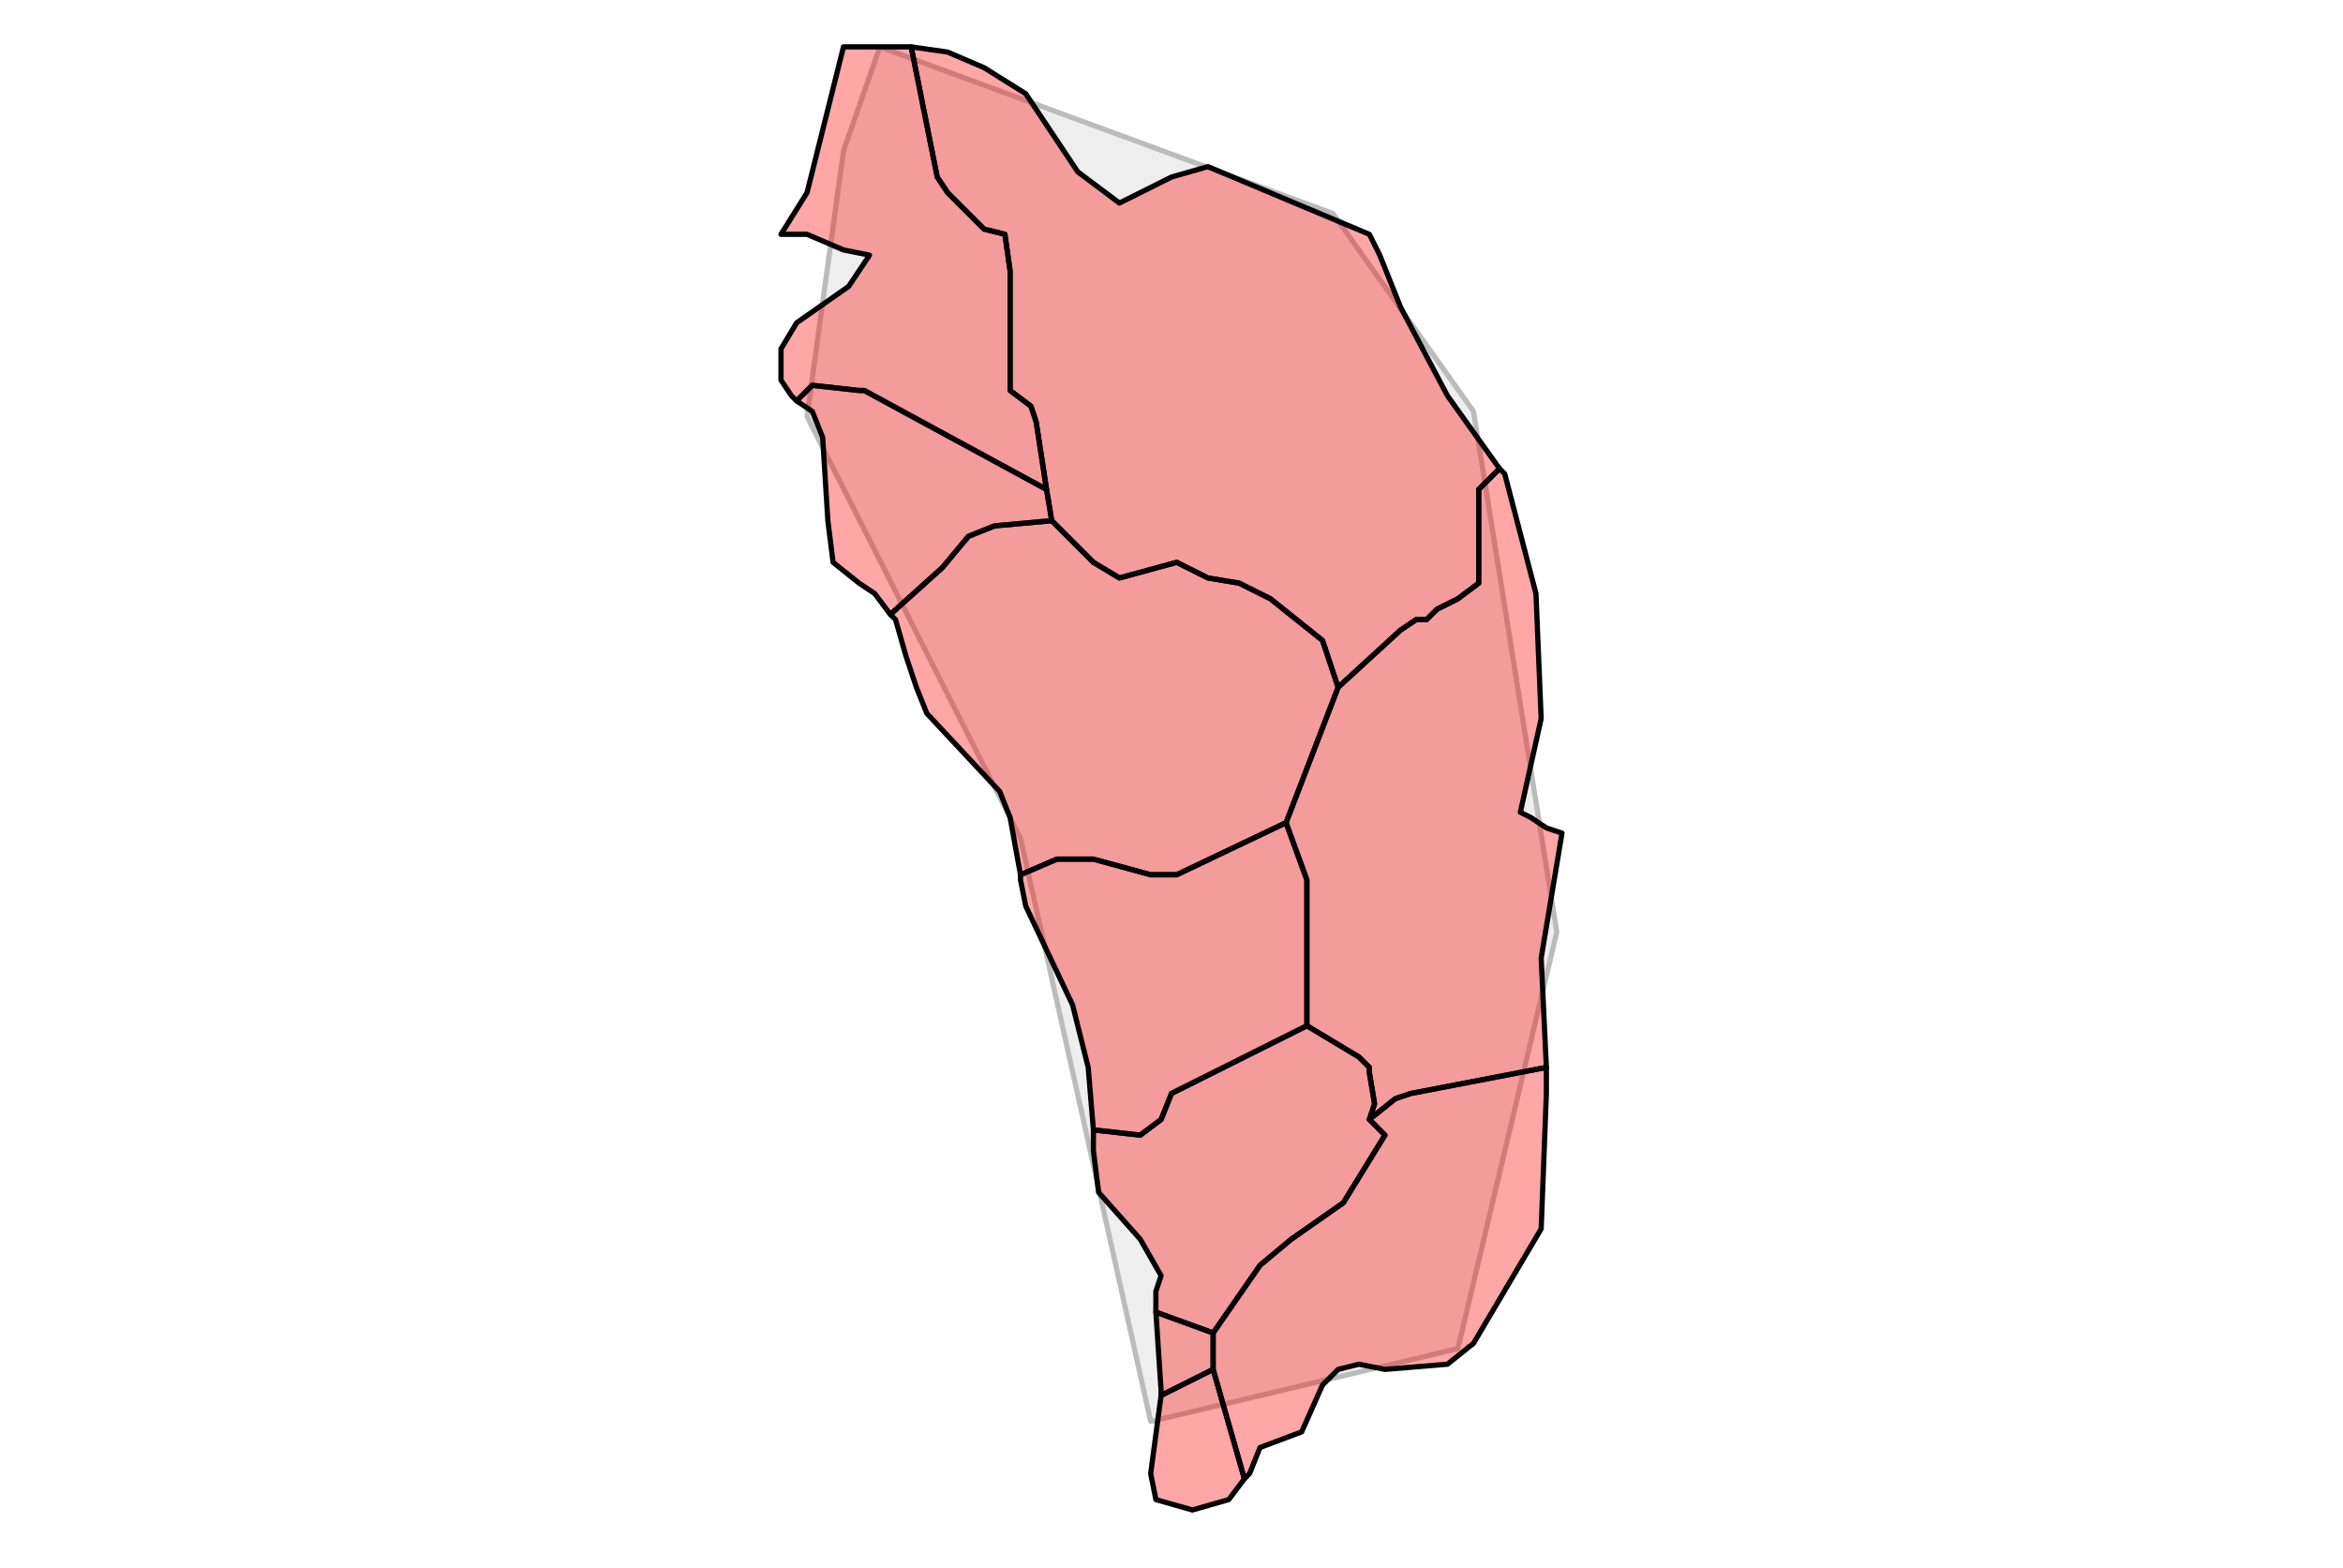
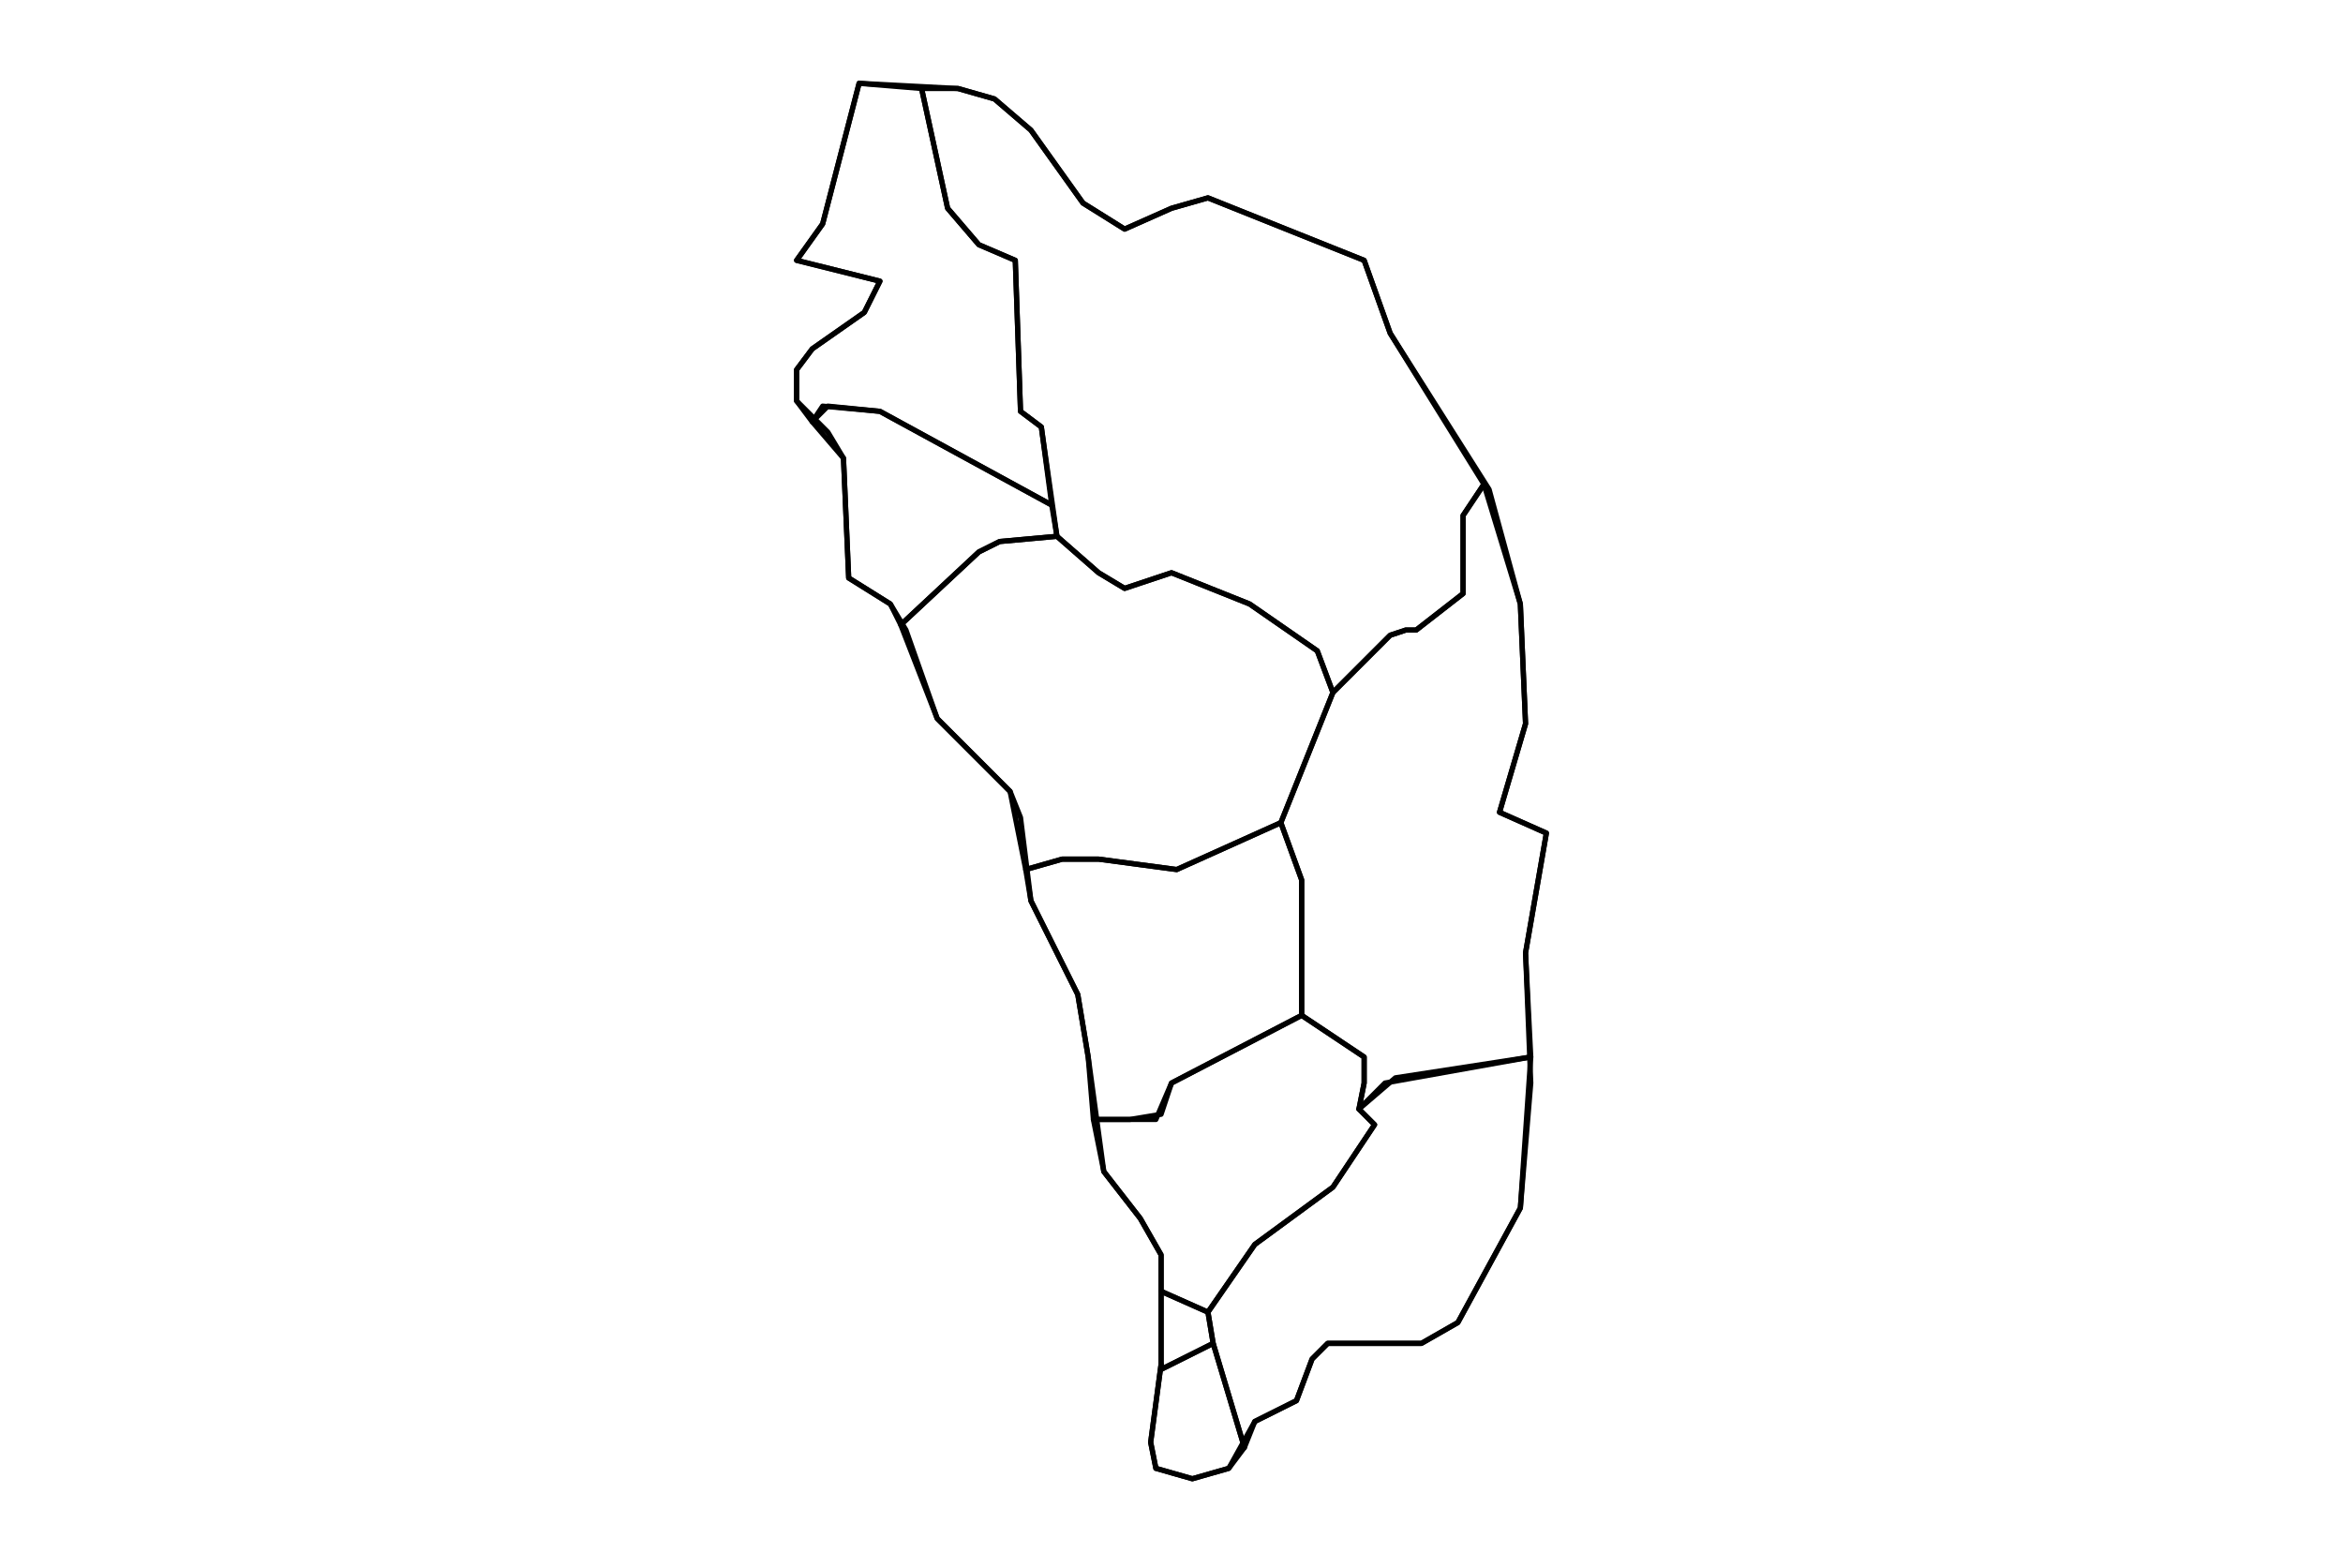
- <svg xmlns="http://www.w3.org/2000/svg" enable_background="new 0 0 450 301" height="301px" style="stroke-linejoin: round; stroke:#000; fill:#f6f3f0;" version="1.1" viewBox="0 0 450 301" width="450px">
+ <svg xmlns="http://www.w3.org/2000/svg" enable_background="new 0 0 450 301" height="301px" style="stroke-linejoin: round; stroke:#000; fill: none;" version="1.1" viewBox="0 0 450 301" width="450px">
  <defs>
-     <style type="text/css">path { fill-rule: evenodd; }
- #context path { fill: #eee; stroke: #bbb; } </style>
+     <style type="text/css">path { fill-rule: evenodd; }</style>
  </defs>
-   <g id="context">
-     <path d="M280,259L299,179L283,79L256,41L169,9L162,29L155,80L196,161L221,273L280,259Z " data-iso="DMA" />
+   <g class="" id="context">
+     <path d="M153,50L169,54L166,60L156,67L153,71L153,77L159,83L162,88L163,111L171,116L174,121L180,138L194,152L196,157L198,173L207,191L209,203L212,225L219,234L223,241L223,262L221,277L222,282L229,284L236,282L241,273L249,269L252,261L255,258L273,258L280,254L292,232L294,208L293,183L297,160L288,156L293,139L292,116L286,94L267,64L262,50L232,38L225,40L216,44L208,39L198,25L191,19L184,17L165,16L158,43L153,50Z" data-iso="DMA" />
  </g>
-   <g fill="red" fill-opacity="0.35" id="regions">
-     <path d="M278,76L269,59L265,49L263,45L232,32L225,34L215,39L207,33L197,18L189,13L182,10L175,9L180,34L182,37L186,41L189,44L193,45L194,52L194,71L194,75L198,78L199,81L201,94L202,100L210,108L215,111L226,108L232,111L238,112L244,115L254,123L257,132L269,121L272,119L274,119L276,117L280,115L284,112L284,94L288,90L278,76Z " data-fips="DO02" data-fips-="" data-iso3="DMA" data-name="Saint Andrew" />
-     <path d="M296,184L300,160L297,159L294,157L292,156L296,138L295,114L289,91L288,90L284,94L284,112L280,115L276,117L274,119L272,119L269,121L257,132L247,158L251,169L251,197L261,203L263,205L263,206L264,212L263,215L268,211L271,210L297,205L296,184Z " data-fips="DO03" data-fips-="" data-iso3="DMA" data-name="Saint David" />
-     <path d="M264,212L263,206L263,205L261,203L251,197L225,210L223,215L219,218L210,217L210,221L211,229L219,238L223,245L222,248L222,252L233,256L242,243L248,238L258,231L266,218L265,217L263,215L264,212Z " data-fips="DO04" data-fips-="" data-iso3="DMA" data-name="Saint George" />
-     <path d="M162,9L155,37L150,45L155,45L162,48L167,49L163,55L153,62L150,67L150,73L152,76L153,77L156,74L165,75L166,75L201,94L199,81L198,78L194,75L194,71L194,52L193,45L189,44L186,41L182,37L180,34L175,9L162,9Z " data-fips="DO05" data-fips-="" data-iso3="DMA" data-name="Saint John" />
-     <path d="M254,123L244,115L238,112L232,111L226,108L215,111L210,108L202,100L191,101L186,103L181,109L171,118L172,119L174,126L176,132L178,137L192,152L194,157L196,168L203,165L210,165L221,168L226,168L247,158L257,132L254,123Z " data-fips="DO06" data-fips-="" data-iso3="DMA" data-name="Saint Joseph" />
-     <path d="M222,252L223,267L223,268L223,268L233,263L233,256L222,252Z " data-fips="DO07" data-fips-="" data-iso3="DMA" data-name="Saint Luke" />
-     <path d="M233,263L223,268L223,268L221,283L222,288L229,290L236,288L239,284L233,263Z " data-fips="DO08" data-fips-="" data-iso3="DMA" data-name="Saint Mark" />
-     <path d="M240,283L242,278L250,275L254,266L257,263L261,262L266,263L278,262L283,258L296,236L297,210L297,205L271,210L268,211L263,215L265,217L266,218L258,231L248,238L242,243L233,256L233,263L239,284L240,283Z " data-fips="DO09" data-fips-="" data-iso3="DMA" data-name="Saint Patrick" />
-     <path d="M251,169L247,158L226,168L221,168L210,165L203,165L196,168L196,169L197,174L206,193L209,205L210,217L219,218L223,215L225,210L251,197L251,169Z " data-fips="DO10" data-fips-="" data-iso3="DMA" data-name="Saint Paul" />
-     <path d="M166,75L165,75L156,74L153,77L156,79L158,84L159,100L160,108L165,112L168,114L171,118L181,109L186,103L191,101L202,100L201,94L166,75Z " data-fips="DO11" data-fips-="" data-iso3="DMA" data-name="Saint Peter" />
+   <g class="" id="regions">
+     <path d="M182,40L188,47L195,50L196,79L200,82L203,103L211,110L216,113L225,110L240,116L253,125L256,133L267,122L270,121L272,121L281,114L281,99L285,93L267,64L262,50L232,38L225,40L216,44L208,39L198,25L191,19L184,17L177,17L182,40Z" data-region="02" data-iso3="DMA" data-name="Saint Andrew" data-p="AN" />
+     <path d="M281,99L281,114L272,121L270,121L267,122L256,133L246,158L250,169L250,195L262,203L262,208L261,213L268,207L294,203L293,183L297,160L288,156L293,139L292,116L285,93L281,99Z" data-region="03" data-iso3="DMA" data-name="Saint David" data-p="DA" />
+     <path d="M241,239L256,228L264,216L261,213L262,208L262,203L250,195L225,208L222,215L210,215L212,225L219,234L223,241L223,248L232,252L241,239Z" data-region="04" data-iso3="DMA" data-name="Saint George" data-p="GO" />
+     <path d="M159,78L169,79L202,97L200,82L196,79L195,50L188,47L182,40L177,17L165,16L158,43L153,50L169,54L166,60L156,67L153,71L153,77L156,81L159,78Z" data-region="05" data-iso3="DMA" data-name="Saint John" data-p="JN" />
+     <path d="M211,165L226,167L246,158L256,133L253,125L240,116L225,110L216,113L211,110L203,103L192,104L188,106L173,120L180,138L194,152L197,167L204,165L211,165Z" data-region="06" data-iso3="DMA" data-name="Saint Joseph" data-p="JH" />
+     <path d="M233,258L232,252L223,248L223,263L233,258Z" data-region="07" data-iso3="DMA" data-name="Saint Luke" data-p="LU" />
+     <path d="M223,263L223,262L221,277L222,282L229,284L236,282L239,278L233,258L223,263Z" data-region="08" data-iso3="DMA" data-name="Saint Mark" data-p="MA" />
+     <path d="M266,208L261,213L264,216L256,228L241,239L232,252L233,258L239,278L241,273L249,269L252,261L255,258L273,258L280,254L292,232L294,203L266,208Z" data-region="09" data-iso3="DMA" data-name="Saint Patrick" data-p="PK" />
+     <path d="M217,215L223,214L225,208L250,195L250,169L246,158L226,167L211,165L204,165L197,167L198,173L207,191L209,203L210,215L217,215Z" data-region="10" data-iso3="DMA" data-name="Saint Paul" data-p="PL" />
+     <path d="M173,120L188,106L192,104L203,103L202,97L169,79L158,78L156,81L162,88L163,111L171,116L173,120Z" data-region="11" data-iso3="DMA" data-name="Saint Peter" data-p="PR" />
  </g>
</svg>
